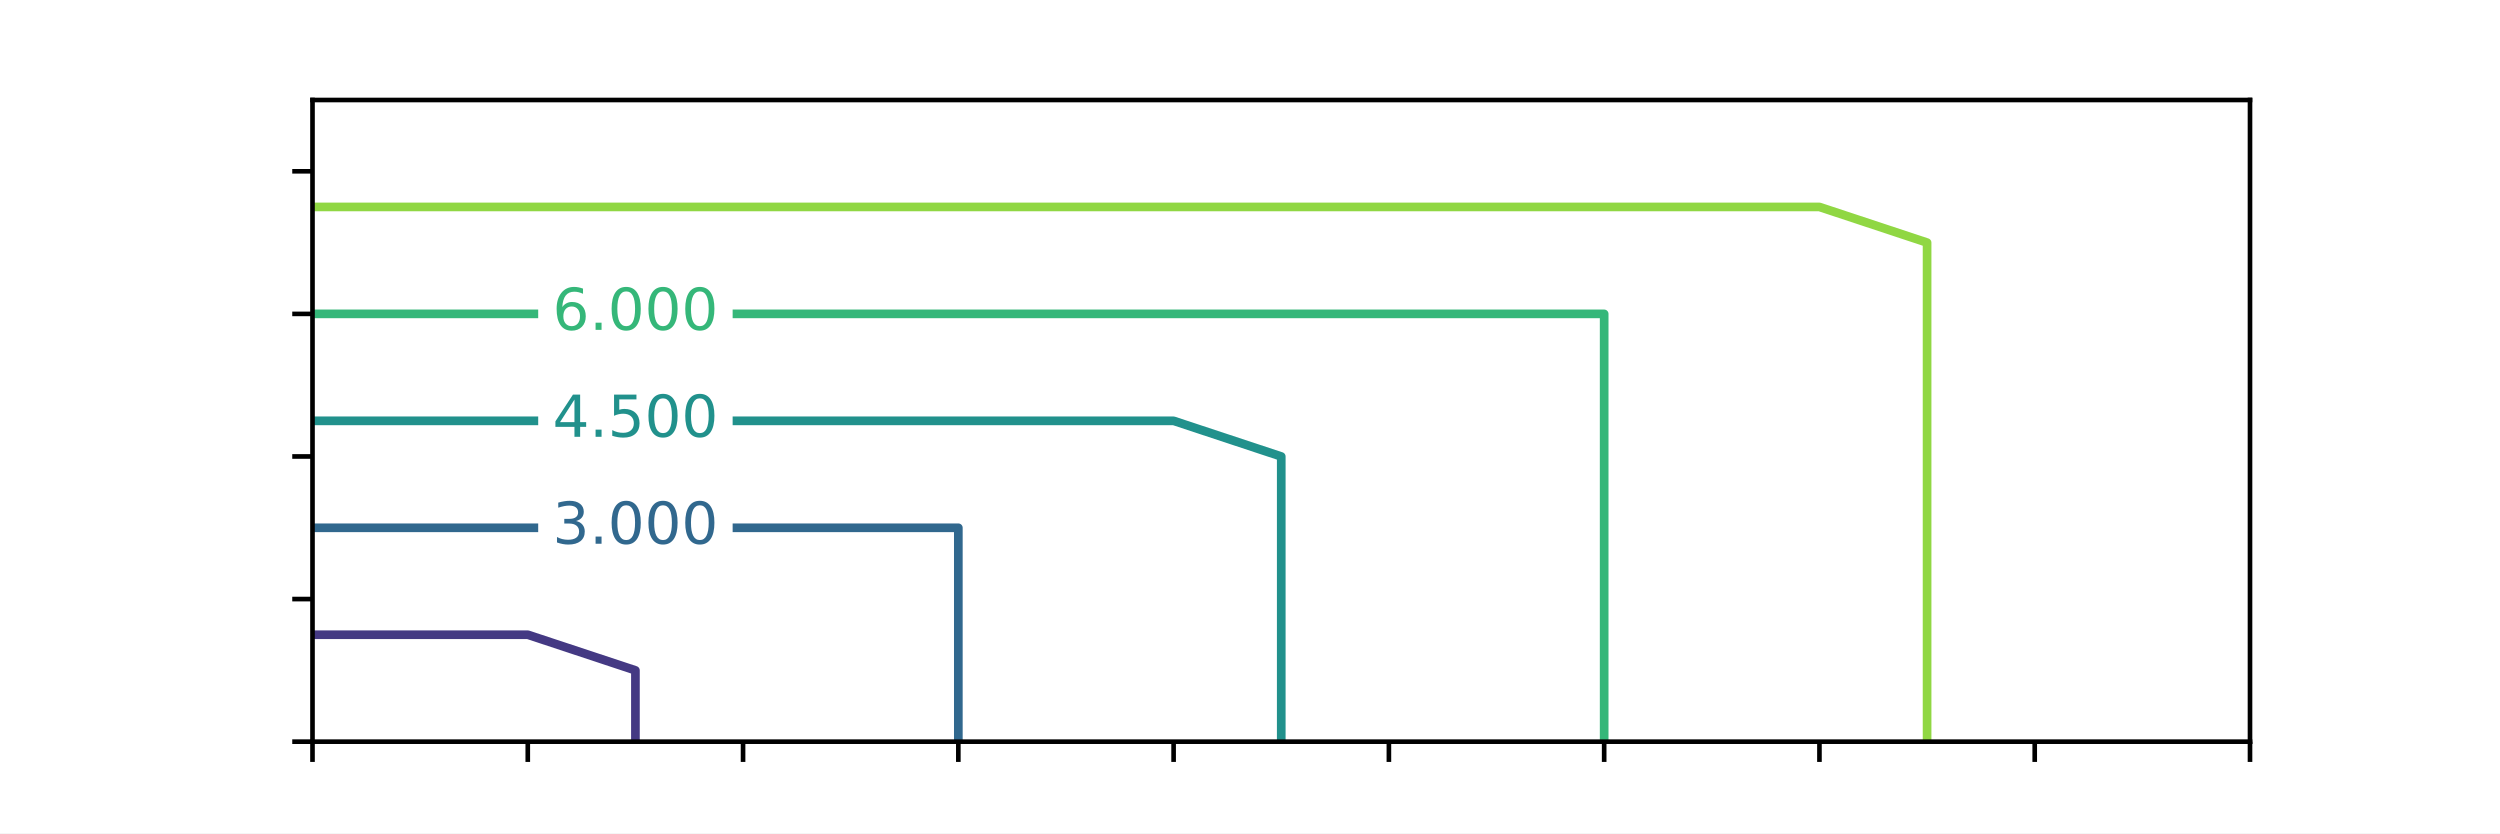
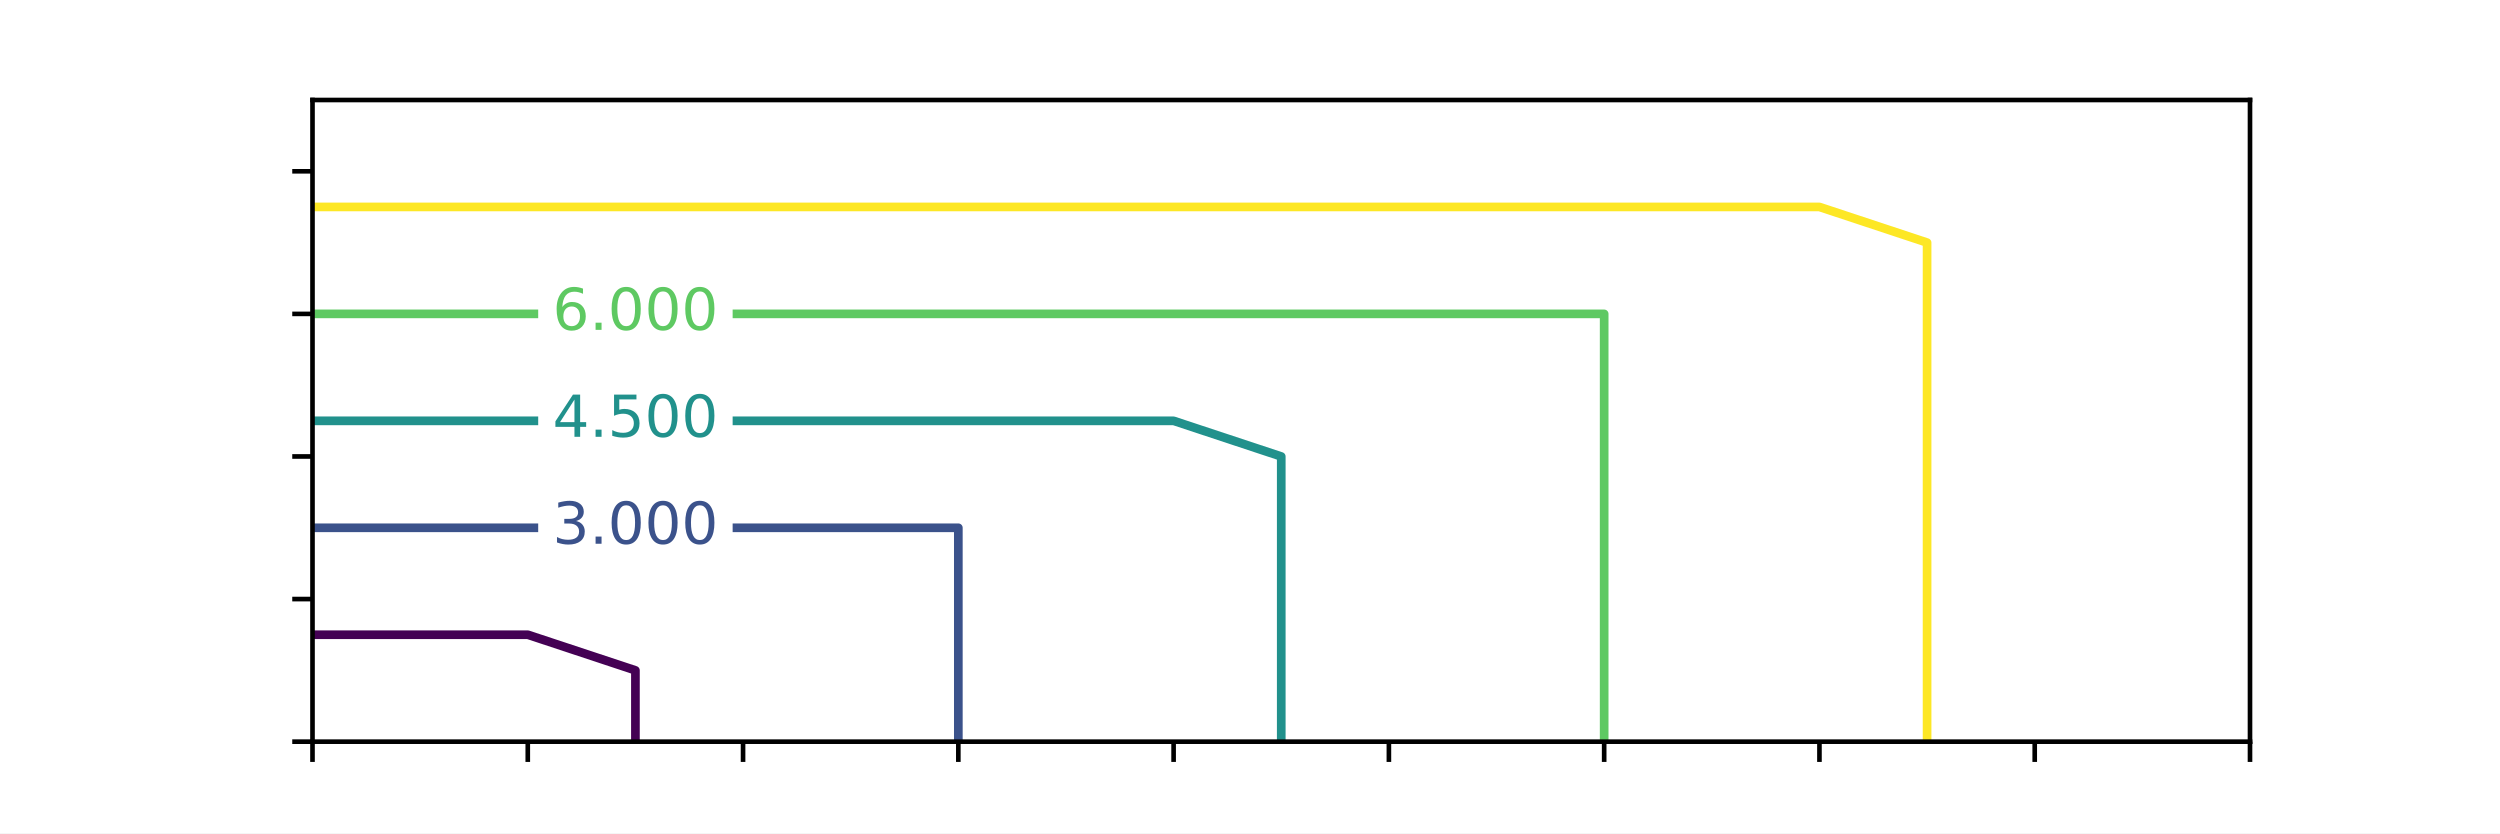
<svg xmlns="http://www.w3.org/2000/svg" xmlns:xlink="http://www.w3.org/1999/xlink" height="144pt" version="1.1" viewBox="0 0 432 144" width="432pt">
  <defs>
    <style type="text/css">
*{stroke-linecap:butt;stroke-linejoin:round;}
  </style>
  </defs>
  <g id="figure_1">
    <g id="patch_1">
      <path d="M 0 144  L 432 144  L 432 0  L 0 0  z " style="fill:#ffffff;" />
    </g>
    <g id="axes_1">
      <g id="patch_2">
        <path d="M 54 128.16  L 388.8 128.16  L 388.8 17.28  L 54 17.28  z " style="fill:#ffffff;" />
      </g>
      <g id="matplotlib.axis_1">
        <g id="xtick_1">
          <g id="line2d_1">
            <defs>
-               <path d="M 0 0  L 0 3.5  " id="m2ee38e43a3" style="stroke:#000000;stroke-width:0.8;" />
+               <path d="M 0 0  L 0 3.5  " id="mcd7c04be3a" style="stroke:#000000;stroke-width:0.8;" />
            </defs>
            <g>
-               <use style="stroke:#000000;stroke-width:0.8;" x="54" xlink:href="#m2ee38e43a3" y="128.16" />
+               <use style="stroke:#000000;stroke-width:0.8;" x="54" xlink:href="#mcd7c04be3a" y="128.16" />
            </g>
          </g>
        </g>
        <g id="xtick_2">
          <g id="line2d_2">
            <g>
-               <use style="stroke:#000000;stroke-width:0.8;" x="91.2" xlink:href="#m2ee38e43a3" y="128.16" />
+               <use style="stroke:#000000;stroke-width:0.8;" x="91.2" xlink:href="#mcd7c04be3a" y="128.16" />
            </g>
          </g>
        </g>
        <g id="xtick_3">
          <g id="line2d_3">
            <g>
-               <use style="stroke:#000000;stroke-width:0.8;" x="128.4" xlink:href="#m2ee38e43a3" y="128.16" />
+               <use style="stroke:#000000;stroke-width:0.8;" x="128.4" xlink:href="#mcd7c04be3a" y="128.16" />
            </g>
          </g>
        </g>
        <g id="xtick_4">
          <g id="line2d_4">
            <g>
-               <use style="stroke:#000000;stroke-width:0.8;" x="165.6" xlink:href="#m2ee38e43a3" y="128.16" />
+               <use style="stroke:#000000;stroke-width:0.8;" x="165.6" xlink:href="#mcd7c04be3a" y="128.16" />
            </g>
          </g>
        </g>
        <g id="xtick_5">
          <g id="line2d_5">
            <g>
-               <use style="stroke:#000000;stroke-width:0.8;" x="202.8" xlink:href="#m2ee38e43a3" y="128.16" />
+               <use style="stroke:#000000;stroke-width:0.8;" x="202.8" xlink:href="#mcd7c04be3a" y="128.16" />
            </g>
          </g>
        </g>
        <g id="xtick_6">
          <g id="line2d_6">
            <g>
-               <use style="stroke:#000000;stroke-width:0.8;" x="240" xlink:href="#m2ee38e43a3" y="128.16" />
+               <use style="stroke:#000000;stroke-width:0.8;" x="240" xlink:href="#mcd7c04be3a" y="128.16" />
            </g>
          </g>
        </g>
        <g id="xtick_7">
          <g id="line2d_7">
            <g>
-               <use style="stroke:#000000;stroke-width:0.8;" x="277.2" xlink:href="#m2ee38e43a3" y="128.16" />
+               <use style="stroke:#000000;stroke-width:0.8;" x="277.2" xlink:href="#mcd7c04be3a" y="128.16" />
            </g>
          </g>
        </g>
        <g id="xtick_8">
          <g id="line2d_8">
            <g>
-               <use style="stroke:#000000;stroke-width:0.8;" x="314.4" xlink:href="#m2ee38e43a3" y="128.16" />
+               <use style="stroke:#000000;stroke-width:0.8;" x="314.4" xlink:href="#mcd7c04be3a" y="128.16" />
            </g>
          </g>
        </g>
        <g id="xtick_9">
          <g id="line2d_9">
            <g>
-               <use style="stroke:#000000;stroke-width:0.8;" x="351.6" xlink:href="#m2ee38e43a3" y="128.16" />
+               <use style="stroke:#000000;stroke-width:0.8;" x="351.6" xlink:href="#mcd7c04be3a" y="128.16" />
            </g>
          </g>
        </g>
        <g id="xtick_10">
          <g id="line2d_10">
            <g>
-               <use style="stroke:#000000;stroke-width:0.8;" x="388.8" xlink:href="#m2ee38e43a3" y="128.16" />
+               <use style="stroke:#000000;stroke-width:0.8;" x="388.8" xlink:href="#mcd7c04be3a" y="128.16" />
            </g>
          </g>
        </g>
      </g>
      <g id="matplotlib.axis_2">
        <g id="ytick_1">
          <g id="line2d_11">
            <defs>
-               <path d="M 0 0  L -3.5 0  " id="m57021d4b2f" style="stroke:#000000;stroke-width:0.8;" />
+               <path d="M 0 0  L -3.5 0  " id="m346bdc8511" style="stroke:#000000;stroke-width:0.8;" />
            </defs>
            <g>
-               <use style="stroke:#000000;stroke-width:0.8;" x="54" xlink:href="#m57021d4b2f" y="128.16" />
+               <use style="stroke:#000000;stroke-width:0.8;" x="54" xlink:href="#m346bdc8511" y="128.16" />
            </g>
          </g>
        </g>
        <g id="ytick_2">
          <g id="line2d_12">
            <g>
-               <use style="stroke:#000000;stroke-width:0.8;" x="54" xlink:href="#m57021d4b2f" y="103.52" />
+               <use style="stroke:#000000;stroke-width:0.8;" x="54" xlink:href="#m346bdc8511" y="103.52" />
            </g>
          </g>
        </g>
        <g id="ytick_3">
          <g id="line2d_13">
            <g>
-               <use style="stroke:#000000;stroke-width:0.8;" x="54" xlink:href="#m57021d4b2f" y="78.88" />
+               <use style="stroke:#000000;stroke-width:0.8;" x="54" xlink:href="#m346bdc8511" y="78.88" />
            </g>
          </g>
        </g>
        <g id="ytick_4">
          <g id="line2d_14">
            <g>
-               <use style="stroke:#000000;stroke-width:0.8;" x="54" xlink:href="#m57021d4b2f" y="54.24" />
+               <use style="stroke:#000000;stroke-width:0.8;" x="54" xlink:href="#m346bdc8511" y="54.24" />
            </g>
          </g>
        </g>
        <g id="ytick_5">
          <g id="line2d_15">
            <g>
-               <use style="stroke:#000000;stroke-width:0.8;" x="54" xlink:href="#m57021d4b2f" y="29.6" />
+               <use style="stroke:#000000;stroke-width:0.8;" x="54" xlink:href="#m346bdc8511" y="29.6" />
            </g>
          </g>
        </g>
      </g>
      <g id="LineCollection_1">
-         <path clip-path="url(#p29060e4662)" d="M 54 128.16  " style="fill:none;stroke:#440154;stroke-width:1.5;" />
+         <path clip-path="url(#p2bf2973f57)" d="M 54 109.68  L 91.2 109.68  L 109.8 115.84  L 109.8 128.16  " style="fill:none;stroke:#440154;stroke-width:1.5;" />
      </g>
      <g id="LineCollection_2">
-         <path clip-path="url(#p29060e4662)" d="M 54 109.68  L 91.2 109.68  L 109.8 115.84  L 109.8 128.16  " style="fill:none;stroke:#443983;stroke-width:1.5;" />
+         <path clip-path="url(#p2bf2973f57)" d="M 54 91.2  L 91.2 91.2  L 93 91.2  " style="fill:none;stroke:#3b528b;stroke-width:1.5;" />
+         <path clip-path="url(#p2bf2973f57)" d="M 126.6 91.2  L 128.4 91.2  L 165.6 91.2  L 165.6 103.52  L 165.6 115.84  L 165.6 128.16  " style="fill:none;stroke:#3b528b;stroke-width:1.5;" />
      </g>
      <g id="LineCollection_3">
-         <path clip-path="url(#p29060e4662)" d="M 54 91.2  L 91.2 91.2  L 93 91.2  " style="fill:none;stroke:#31688e;stroke-width:1.5;" />
-         <path clip-path="url(#p29060e4662)" d="M 126.6 91.2  L 128.4 91.2  L 165.6 91.2  L 165.6 103.52  L 165.6 115.84  L 165.6 128.16  " style="fill:none;stroke:#31688e;stroke-width:1.5;" />
+         <path clip-path="url(#p2bf2973f57)" d="M 54 72.72  L 91.2 72.72  L 93 72.72  " style="fill:none;stroke:#21918c;stroke-width:1.5;" />
+         <path clip-path="url(#p2bf2973f57)" d="M 126.6 72.72  L 128.4 72.72  L 165.6 72.72  L 202.8 72.72  L 221.4 78.88  L 221.4 91.2  L 221.4 103.52  L 221.4 115.84  L 221.4 128.16  " style="fill:none;stroke:#21918c;stroke-width:1.5;" />
      </g>
      <g id="LineCollection_4">
-         <path clip-path="url(#p29060e4662)" d="M 54 72.72  L 91.2 72.72  L 93 72.72  " style="fill:none;stroke:#21918c;stroke-width:1.5;" />
-         <path clip-path="url(#p29060e4662)" d="M 126.6 72.72  L 128.4 72.72  L 165.6 72.72  L 202.8 72.72  L 221.4 78.88  L 221.4 91.2  L 221.4 103.52  L 221.4 115.84  L 221.4 128.16  " style="fill:none;stroke:#21918c;stroke-width:1.5;" />
+         <path clip-path="url(#p2bf2973f57)" d="M 54 54.24  L 91.2 54.24  L 93 54.24  " style="fill:none;stroke:#5ec962;stroke-width:1.5;" />
+         <path clip-path="url(#p2bf2973f57)" d="M 126.6 54.24  L 128.4 54.24  L 165.6 54.24  L 202.8 54.24  L 240 54.24  L 277.2 54.24  L 277.2 66.56  L 277.2 78.88  L 277.2 91.2  L 277.2 103.52  L 277.2 115.84  L 277.2 128.16  " style="fill:none;stroke:#5ec962;stroke-width:1.5;" />
      </g>
      <g id="LineCollection_5">
-         <path clip-path="url(#p29060e4662)" d="M 54 54.24  L 91.2 54.24  L 93 54.24  " style="fill:none;stroke:#35b779;stroke-width:1.5;" />
-         <path clip-path="url(#p29060e4662)" d="M 126.6 54.24  L 128.4 54.24  L 165.6 54.24  L 202.8 54.24  L 240 54.24  L 277.2 54.24  L 277.2 66.56  L 277.2 78.88  L 277.2 91.2  L 277.2 103.52  L 277.2 115.84  L 277.2 128.16  " style="fill:none;stroke:#35b779;stroke-width:1.5;" />
-       </g>
-       <g id="LineCollection_6">
-         <path clip-path="url(#p29060e4662)" d="M 54 35.76  L 91.2 35.76  L 128.4 35.76  L 165.6 35.76  L 202.8 35.76  L 240 35.76  L 277.2 35.76  L 314.4 35.76  L 333 41.92  L 333 54.24  L 333 66.56  L 333 78.88  L 333 91.2  L 333 103.52  L 333 115.84  L 333 128.16  " style="fill:none;stroke:#90d743;stroke-width:1.5;" />
-       </g>
-       <g id="LineCollection_7" />
+         <path clip-path="url(#p2bf2973f57)" d="M 54 35.76  L 91.2 35.76  L 128.4 35.76  L 165.6 35.76  L 202.8 35.76  L 240 35.76  L 277.2 35.76  L 314.4 35.76  L 333 41.92  L 333 54.24  L 333 66.56  L 333 78.88  L 333 91.2  L 333 103.52  L 333 115.84  L 333 128.16  " style="fill:none;stroke:#fde725;stroke-width:1.5;" />
+       </g>
      <g id="patch_3">
        <path d="M 54 128.16  L 54 17.28  " style="fill:none;stroke:#000000;stroke-linecap:square;stroke-linejoin:miter;stroke-width:0.8;" />
      </g>
      <g id="patch_4">
        <path d="M 388.8 128.16  L 388.8 17.28  " style="fill:none;stroke:#000000;stroke-linecap:square;stroke-linejoin:miter;stroke-width:0.8;" />
      </g>
      <g id="patch_5">
        <path d="M 54 128.16  L 388.8 128.16  " style="fill:none;stroke:#000000;stroke-linecap:square;stroke-linejoin:miter;stroke-width:0.8;" />
      </g>
      <g id="patch_6">
        <path d="M 54 17.28  L 388.8 17.28  " style="fill:none;stroke:#000000;stroke-linecap:square;stroke-linejoin:miter;stroke-width:0.8;" />
      </g>
      <g id="text_1">
-         <g clip-path="url(#p29060e4662)">
+         <g clip-path="url(#p2bf2973f57)">
          <defs>
-             <path d="M 40.578 39.312  Q 47.656 37.797 51.625 33  Q 55.609 28.219 55.609 21.188  Q 55.609 10.406 48.188 4.484  Q 40.766 -1.422 27.094 -1.422  Q 22.516 -1.422 17.656 -0.516  Q 12.797 0.391 7.625 2.203  L 7.625 11.719  Q 11.719 9.328 16.594 8.109  Q 21.484 6.891 26.812 6.891  Q 36.078 6.891 40.938 10.547  Q 45.797 14.203 45.797 21.188  Q 45.797 27.641 41.281 31.266  Q 36.766 34.906 28.719 34.906  L 20.219 34.906  L 20.219 43.016  L 29.109 43.016  Q 36.375 43.016 40.234 45.922  Q 44.094 48.828 44.094 54.297  Q 44.094 59.906 40.109 62.906  Q 36.141 65.922 28.719 65.922  Q 24.656 65.922 20.016 65.031  Q 15.375 64.156 9.812 62.312  L 9.812 71.094  Q 15.438 72.656 20.344 73.438  Q 25.25 74.219 29.594 74.219  Q 40.828 74.219 47.359 69.109  Q 53.906 64.016 53.906 55.328  Q 53.906 49.266 50.438 45.094  Q 46.969 40.922 40.578 39.312  z " id="DejaVuSans-51" />
-             <path d="M 10.688 12.406  L 21 12.406  L 21 0  L 10.688 0  z " id="DejaVuSans-46" />
-             <path d="M 31.781 66.406  Q 24.172 66.406 20.328 58.906  Q 16.5 51.422 16.5 36.375  Q 16.5 21.391 20.328 13.891  Q 24.172 6.391 31.781 6.391  Q 39.453 6.391 43.281 13.891  Q 47.125 21.391 47.125 36.375  Q 47.125 51.422 43.281 58.906  Q 39.453 66.406 31.781 66.406  z M 31.781 74.219  Q 44.047 74.219 50.516 64.516  Q 56.984 54.828 56.984 36.375  Q 56.984 17.969 50.516 8.266  Q 44.047 -1.422 31.781 -1.422  Q 19.531 -1.422 13.062 8.266  Q 6.594 17.969 6.594 36.375  Q 6.594 54.828 13.062 64.516  Q 19.531 74.219 31.781 74.219  z " id="DejaVuSans-48" />
+             <path d="M 40.578 39.312  Q 47.656 37.797 51.625 33  Q 55.609 28.219 55.609 21.188  Q 55.609 10.406 48.188 4.484  Q 40.766 -1.422 27.094 -1.422  Q 22.516 -1.422 17.656 -0.516  Q 12.797 0.391 7.625 2.203  L 7.625 11.719  Q 11.719 9.328 16.594 8.109  Q 21.484 6.891 26.812 6.891  Q 36.078 6.891 40.938 10.547  Q 45.797 14.203 45.797 21.188  Q 45.797 27.641 41.281 31.266  Q 36.766 34.906 28.719 34.906  L 20.219 34.906  L 20.219 43.016  L 29.109 43.016  Q 36.375 43.016 40.234 45.922  Q 44.094 48.828 44.094 54.297  Q 44.094 59.906 40.109 62.906  Q 36.141 65.922 28.719 65.922  Q 24.656 65.922 20.016 65.031  Q 15.375 64.156 9.812 62.312  L 9.812 71.094  Q 15.438 72.656 20.344 73.438  Q 25.25 74.219 29.594 74.219  Q 40.828 74.219 47.359 69.109  Q 53.906 64.016 53.906 55.328  Q 53.906 49.266 50.438 45.094  Q 46.969 40.922 40.578 39.312  z " id="DejaVuSans-33" />
+             <path d="M 10.688 12.406  L 21 12.406  L 21 0  L 10.688 0  z " id="DejaVuSans-2e" />
+             <path d="M 31.781 66.406  Q 24.172 66.406 20.328 58.906  Q 16.5 51.422 16.5 36.375  Q 16.5 21.391 20.328 13.891  Q 24.172 6.391 31.781 6.391  Q 39.453 6.391 43.281 13.891  Q 47.125 21.391 47.125 36.375  Q 47.125 51.422 43.281 58.906  Q 39.453 66.406 31.781 66.406  z M 31.781 74.219  Q 44.047 74.219 50.516 64.516  Q 56.984 54.828 56.984 36.375  Q 56.984 17.969 50.516 8.266  Q 44.047 -1.422 31.781 -1.422  Q 19.531 -1.422 13.062 8.266  Q 6.594 17.969 6.594 36.375  Q 6.594 54.828 13.062 64.516  Q 19.531 74.219 31.781 74.219  z " id="DejaVuSans-30" />
          </defs>
-           <g style="fill:#31688e;" transform="translate(95.48594 93.95937)scale(0.1 -0.1)">
-             <use xlink:href="#DejaVuSans-51" />
-             <use x="63.623" xlink:href="#DejaVuSans-46" />
-             <use x="95.41" xlink:href="#DejaVuSans-48" />
-             <use x="159.033" xlink:href="#DejaVuSans-48" />
-             <use x="222.656" xlink:href="#DejaVuSans-48" />
+           <g style="fill:#3b528b;" transform="translate(95.48594 93.95937)scale(0.1 -0.1)">
+             <use xlink:href="#DejaVuSans-33" />
+             <use x="63.623" xlink:href="#DejaVuSans-2e" />
+             <use x="95.41" xlink:href="#DejaVuSans-30" />
+             <use x="159.033" xlink:href="#DejaVuSans-30" />
+             <use x="222.656" xlink:href="#DejaVuSans-30" />
          </g>
        </g>
      </g>
      <g id="text_2">
-         <g clip-path="url(#p29060e4662)">
+         <g clip-path="url(#p2bf2973f57)">
          <defs>
-             <path d="M 37.797 64.312  L 12.891 25.391  L 37.797 25.391  z M 35.203 72.906  L 47.609 72.906  L 47.609 25.391  L 58.016 25.391  L 58.016 17.188  L 47.609 17.188  L 47.609 0  L 37.797 0  L 37.797 17.188  L 4.891 17.188  L 4.891 26.703  z " id="DejaVuSans-52" />
-             <path d="M 10.797 72.906  L 49.516 72.906  L 49.516 64.594  L 19.828 64.594  L 19.828 46.734  Q 21.969 47.469 24.109 47.828  Q 26.266 48.188 28.422 48.188  Q 40.625 48.188 47.75 41.5  Q 54.891 34.812 54.891 23.391  Q 54.891 11.625 47.562 5.094  Q 40.234 -1.422 26.906 -1.422  Q 22.312 -1.422 17.547 -0.641  Q 12.797 0.141 7.719 1.703  L 7.719 11.625  Q 12.109 9.234 16.797 8.062  Q 21.484 6.891 26.703 6.891  Q 35.156 6.891 40.078 11.328  Q 45.016 15.766 45.016 23.391  Q 45.016 31 40.078 35.438  Q 35.156 39.891 26.703 39.891  Q 22.75 39.891 18.812 39.016  Q 14.891 38.141 10.797 36.281  z " id="DejaVuSans-53" />
+             <path d="M 37.797 64.312  L 12.891 25.391  L 37.797 25.391  z M 35.203 72.906  L 47.609 72.906  L 47.609 25.391  L 58.016 25.391  L 58.016 17.188  L 47.609 17.188  L 47.609 0  L 37.797 0  L 37.797 17.188  L 4.891 17.188  L 4.891 26.703  z " id="DejaVuSans-34" />
+             <path d="M 10.797 72.906  L 49.516 72.906  L 49.516 64.594  L 19.828 64.594  L 19.828 46.734  Q 21.969 47.469 24.109 47.828  Q 26.266 48.188 28.422 48.188  Q 40.625 48.188 47.75 41.5  Q 54.891 34.812 54.891 23.391  Q 54.891 11.625 47.562 5.094  Q 40.234 -1.422 26.906 -1.422  Q 22.312 -1.422 17.547 -0.641  Q 12.797 0.141 7.719 1.703  L 7.719 11.625  Q 12.109 9.234 16.797 8.062  Q 21.484 6.891 26.703 6.891  Q 35.156 6.891 40.078 11.328  Q 45.016 15.766 45.016 23.391  Q 45.016 31 40.078 35.438  Q 35.156 39.891 26.703 39.891  Q 22.75 39.891 18.812 39.016  Q 14.891 38.141 10.797 36.281  z " id="DejaVuSans-35" />
          </defs>
          <g style="fill:#21918c;" transform="translate(95.48594 75.47938)scale(0.1 -0.1)">
-             <use xlink:href="#DejaVuSans-52" />
-             <use x="63.623" xlink:href="#DejaVuSans-46" />
-             <use x="95.41" xlink:href="#DejaVuSans-53" />
-             <use x="159.033" xlink:href="#DejaVuSans-48" />
-             <use x="222.656" xlink:href="#DejaVuSans-48" />
+             <use xlink:href="#DejaVuSans-34" />
+             <use x="63.623" xlink:href="#DejaVuSans-2e" />
+             <use x="95.41" xlink:href="#DejaVuSans-35" />
+             <use x="159.033" xlink:href="#DejaVuSans-30" />
+             <use x="222.656" xlink:href="#DejaVuSans-30" />
          </g>
        </g>
      </g>
      <g id="text_3">
-         <g clip-path="url(#p29060e4662)">
+         <g clip-path="url(#p2bf2973f57)">
          <defs>
-             <path d="M 33.016 40.375  Q 26.375 40.375 22.484 35.828  Q 18.609 31.297 18.609 23.391  Q 18.609 15.531 22.484 10.953  Q 26.375 6.391 33.016 6.391  Q 39.656 6.391 43.531 10.953  Q 47.406 15.531 47.406 23.391  Q 47.406 31.297 43.531 35.828  Q 39.656 40.375 33.016 40.375  z M 52.594 71.297  L 52.594 62.312  Q 48.875 64.062 45.094 64.984  Q 41.312 65.922 37.594 65.922  Q 27.828 65.922 22.672 59.328  Q 17.531 52.734 16.797 39.406  Q 19.672 43.656 24.016 45.922  Q 28.375 48.188 33.594 48.188  Q 44.578 48.188 50.953 41.516  Q 57.328 34.859 57.328 23.391  Q 57.328 12.156 50.688 5.359  Q 44.047 -1.422 33.016 -1.422  Q 20.359 -1.422 13.672 8.266  Q 6.984 17.969 6.984 36.375  Q 6.984 53.656 15.188 63.938  Q 23.391 74.219 37.203 74.219  Q 40.922 74.219 44.703 73.484  Q 48.484 72.75 52.594 71.297  z " id="DejaVuSans-54" />
+             <path d="M 33.016 40.375  Q 26.375 40.375 22.484 35.828  Q 18.609 31.297 18.609 23.391  Q 18.609 15.531 22.484 10.953  Q 26.375 6.391 33.016 6.391  Q 39.656 6.391 43.531 10.953  Q 47.406 15.531 47.406 23.391  Q 47.406 31.297 43.531 35.828  Q 39.656 40.375 33.016 40.375  z M 52.594 71.297  L 52.594 62.312  Q 48.875 64.062 45.094 64.984  Q 41.312 65.922 37.594 65.922  Q 27.828 65.922 22.672 59.328  Q 17.531 52.734 16.797 39.406  Q 19.672 43.656 24.016 45.922  Q 28.375 48.188 33.594 48.188  Q 44.578 48.188 50.953 41.516  Q 57.328 34.859 57.328 23.391  Q 57.328 12.156 50.688 5.359  Q 44.047 -1.422 33.016 -1.422  Q 20.359 -1.422 13.672 8.266  Q 6.984 17.969 6.984 36.375  Q 6.984 53.656 15.188 63.938  Q 23.391 74.219 37.203 74.219  Q 40.922 74.219 44.703 73.484  Q 48.484 72.75 52.594 71.297  z " id="DejaVuSans-36" />
          </defs>
-           <g style="fill:#35b779;" transform="translate(95.48594 56.99938)scale(0.1 -0.1)">
-             <use xlink:href="#DejaVuSans-54" />
-             <use x="63.623" xlink:href="#DejaVuSans-46" />
-             <use x="95.41" xlink:href="#DejaVuSans-48" />
-             <use x="159.033" xlink:href="#DejaVuSans-48" />
-             <use x="222.656" xlink:href="#DejaVuSans-48" />
+           <g style="fill:#5ec962;" transform="translate(95.48594 56.99938)scale(0.1 -0.1)">
+             <use xlink:href="#DejaVuSans-36" />
+             <use x="63.623" xlink:href="#DejaVuSans-2e" />
+             <use x="95.41" xlink:href="#DejaVuSans-30" />
+             <use x="159.033" xlink:href="#DejaVuSans-30" />
+             <use x="222.656" xlink:href="#DejaVuSans-30" />
          </g>
        </g>
      </g>
    </g>
  </g>
  <defs>
-     <clipPath id="p29060e4662">
+     <clipPath id="p2bf2973f57">
      <rect height="110.88" width="334.8" x="54" y="17.28" />
    </clipPath>
  </defs>
</svg>
